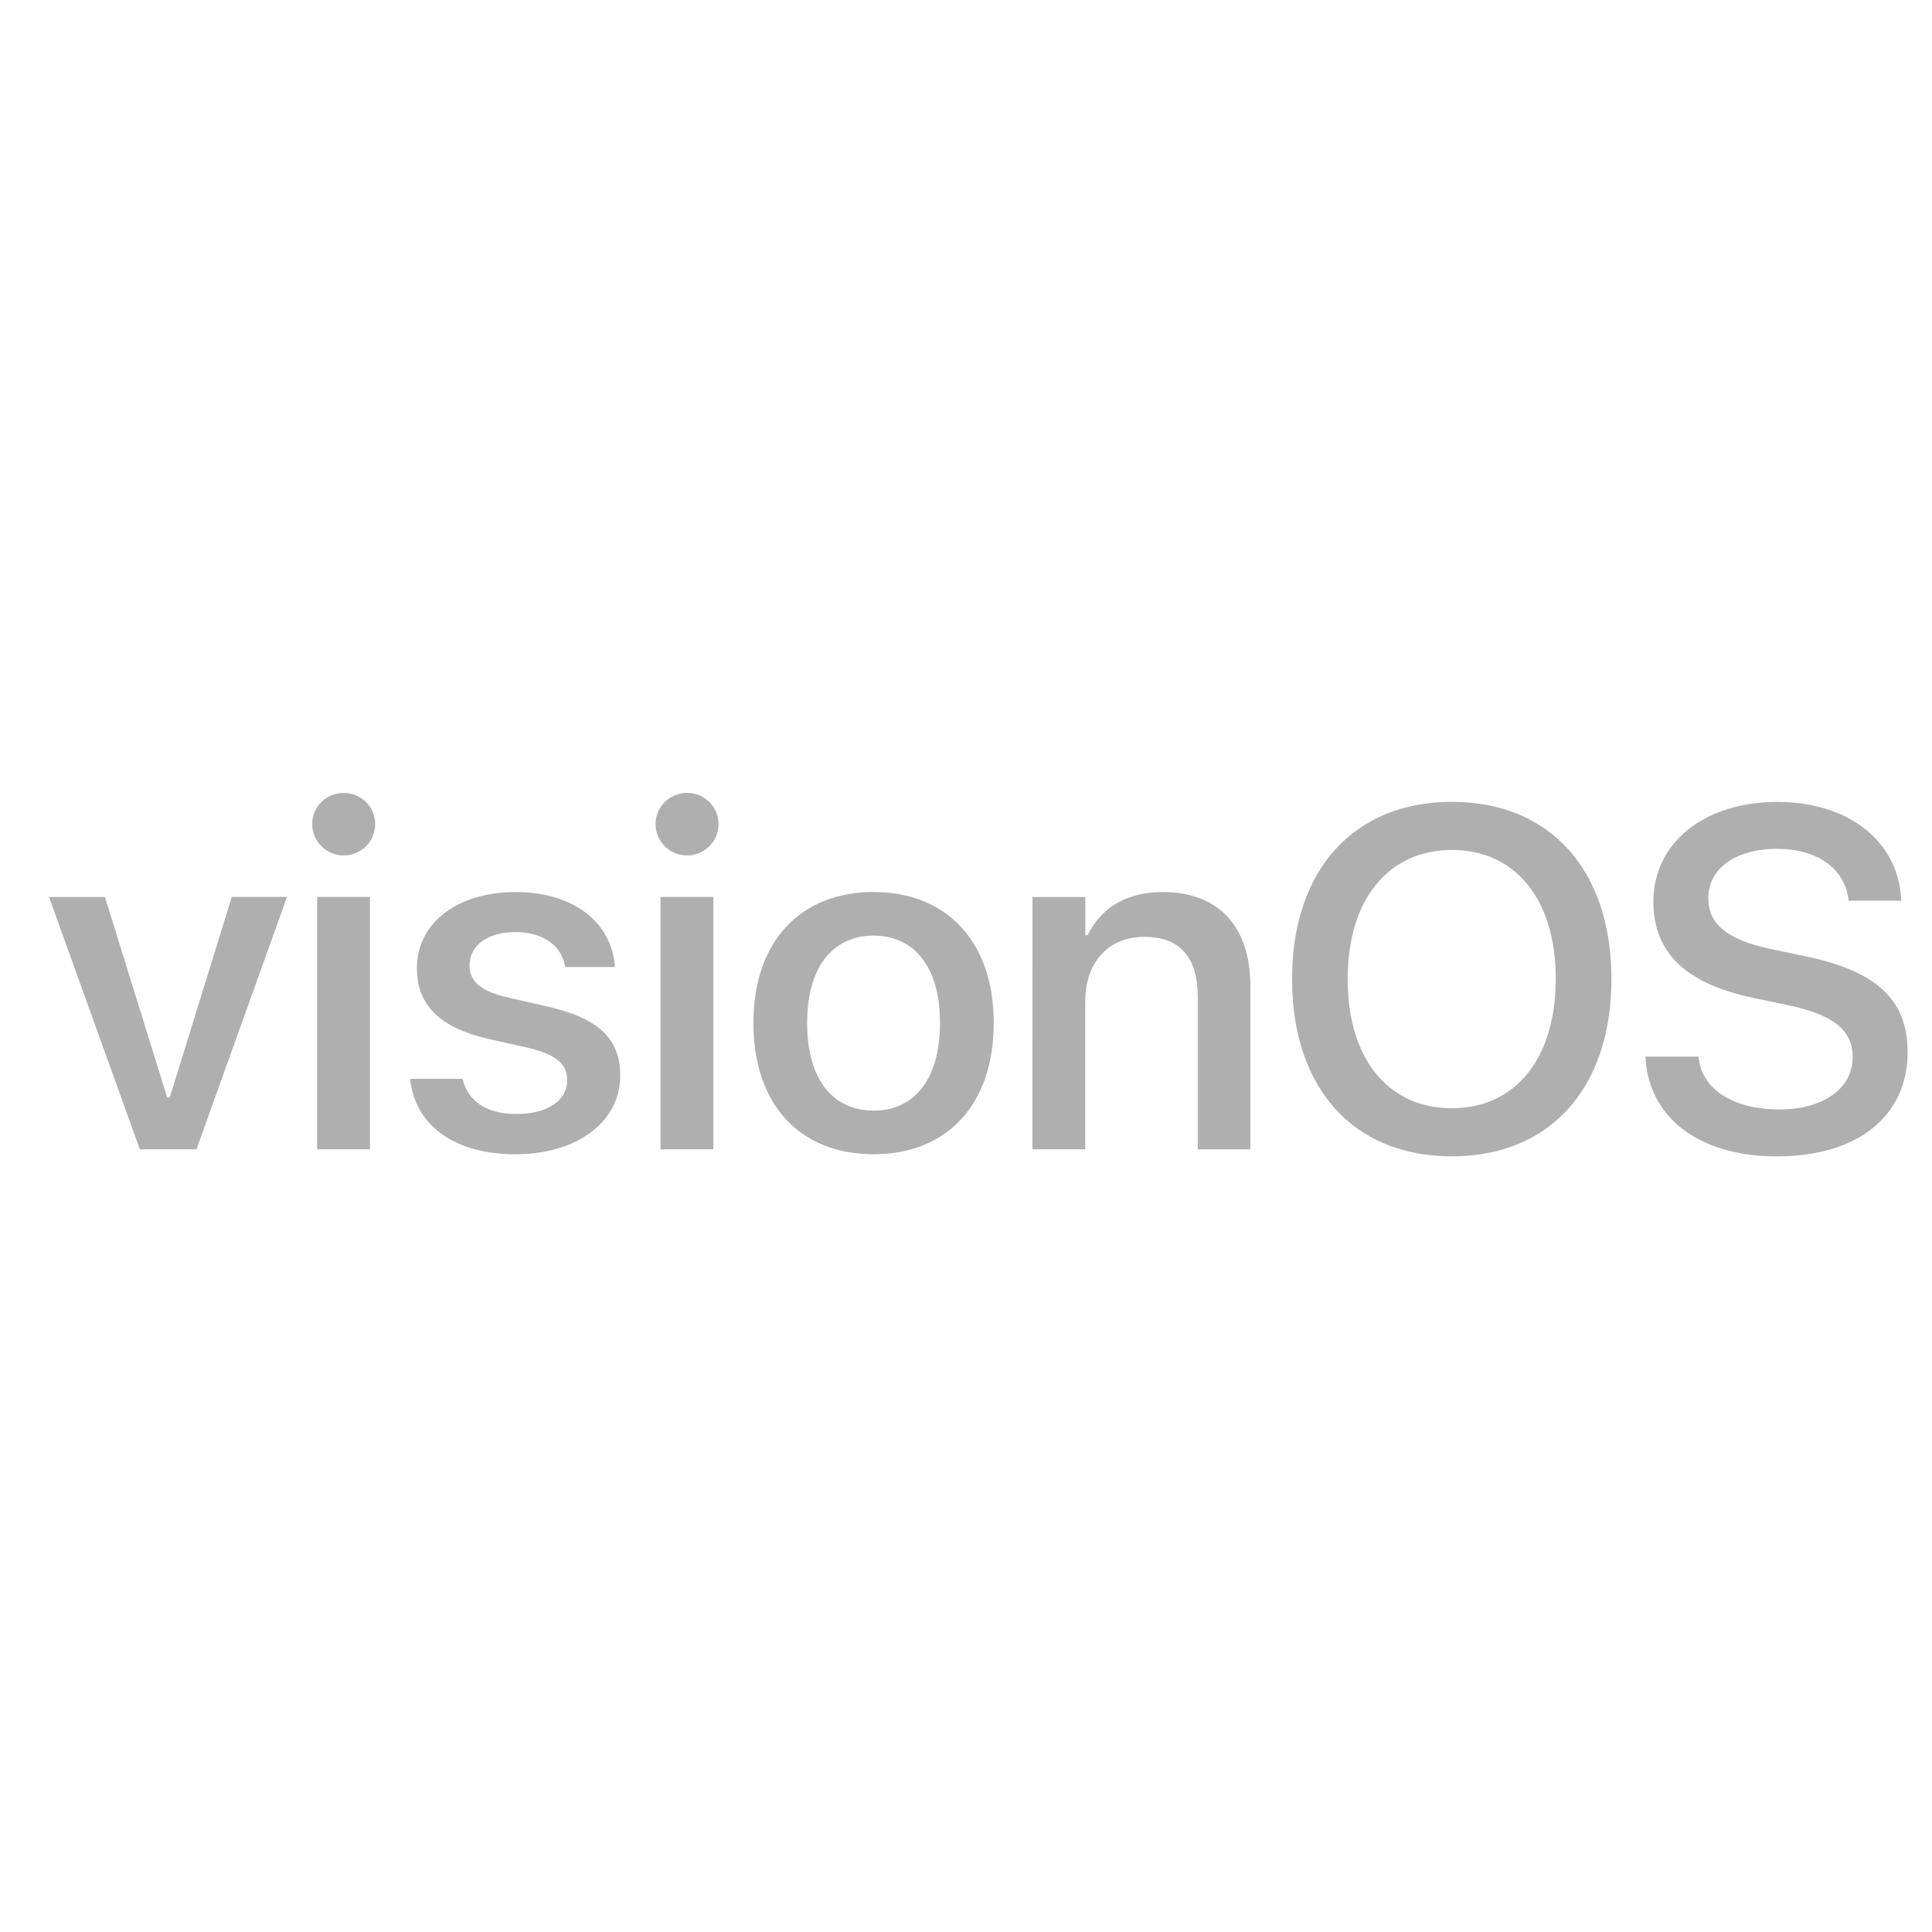
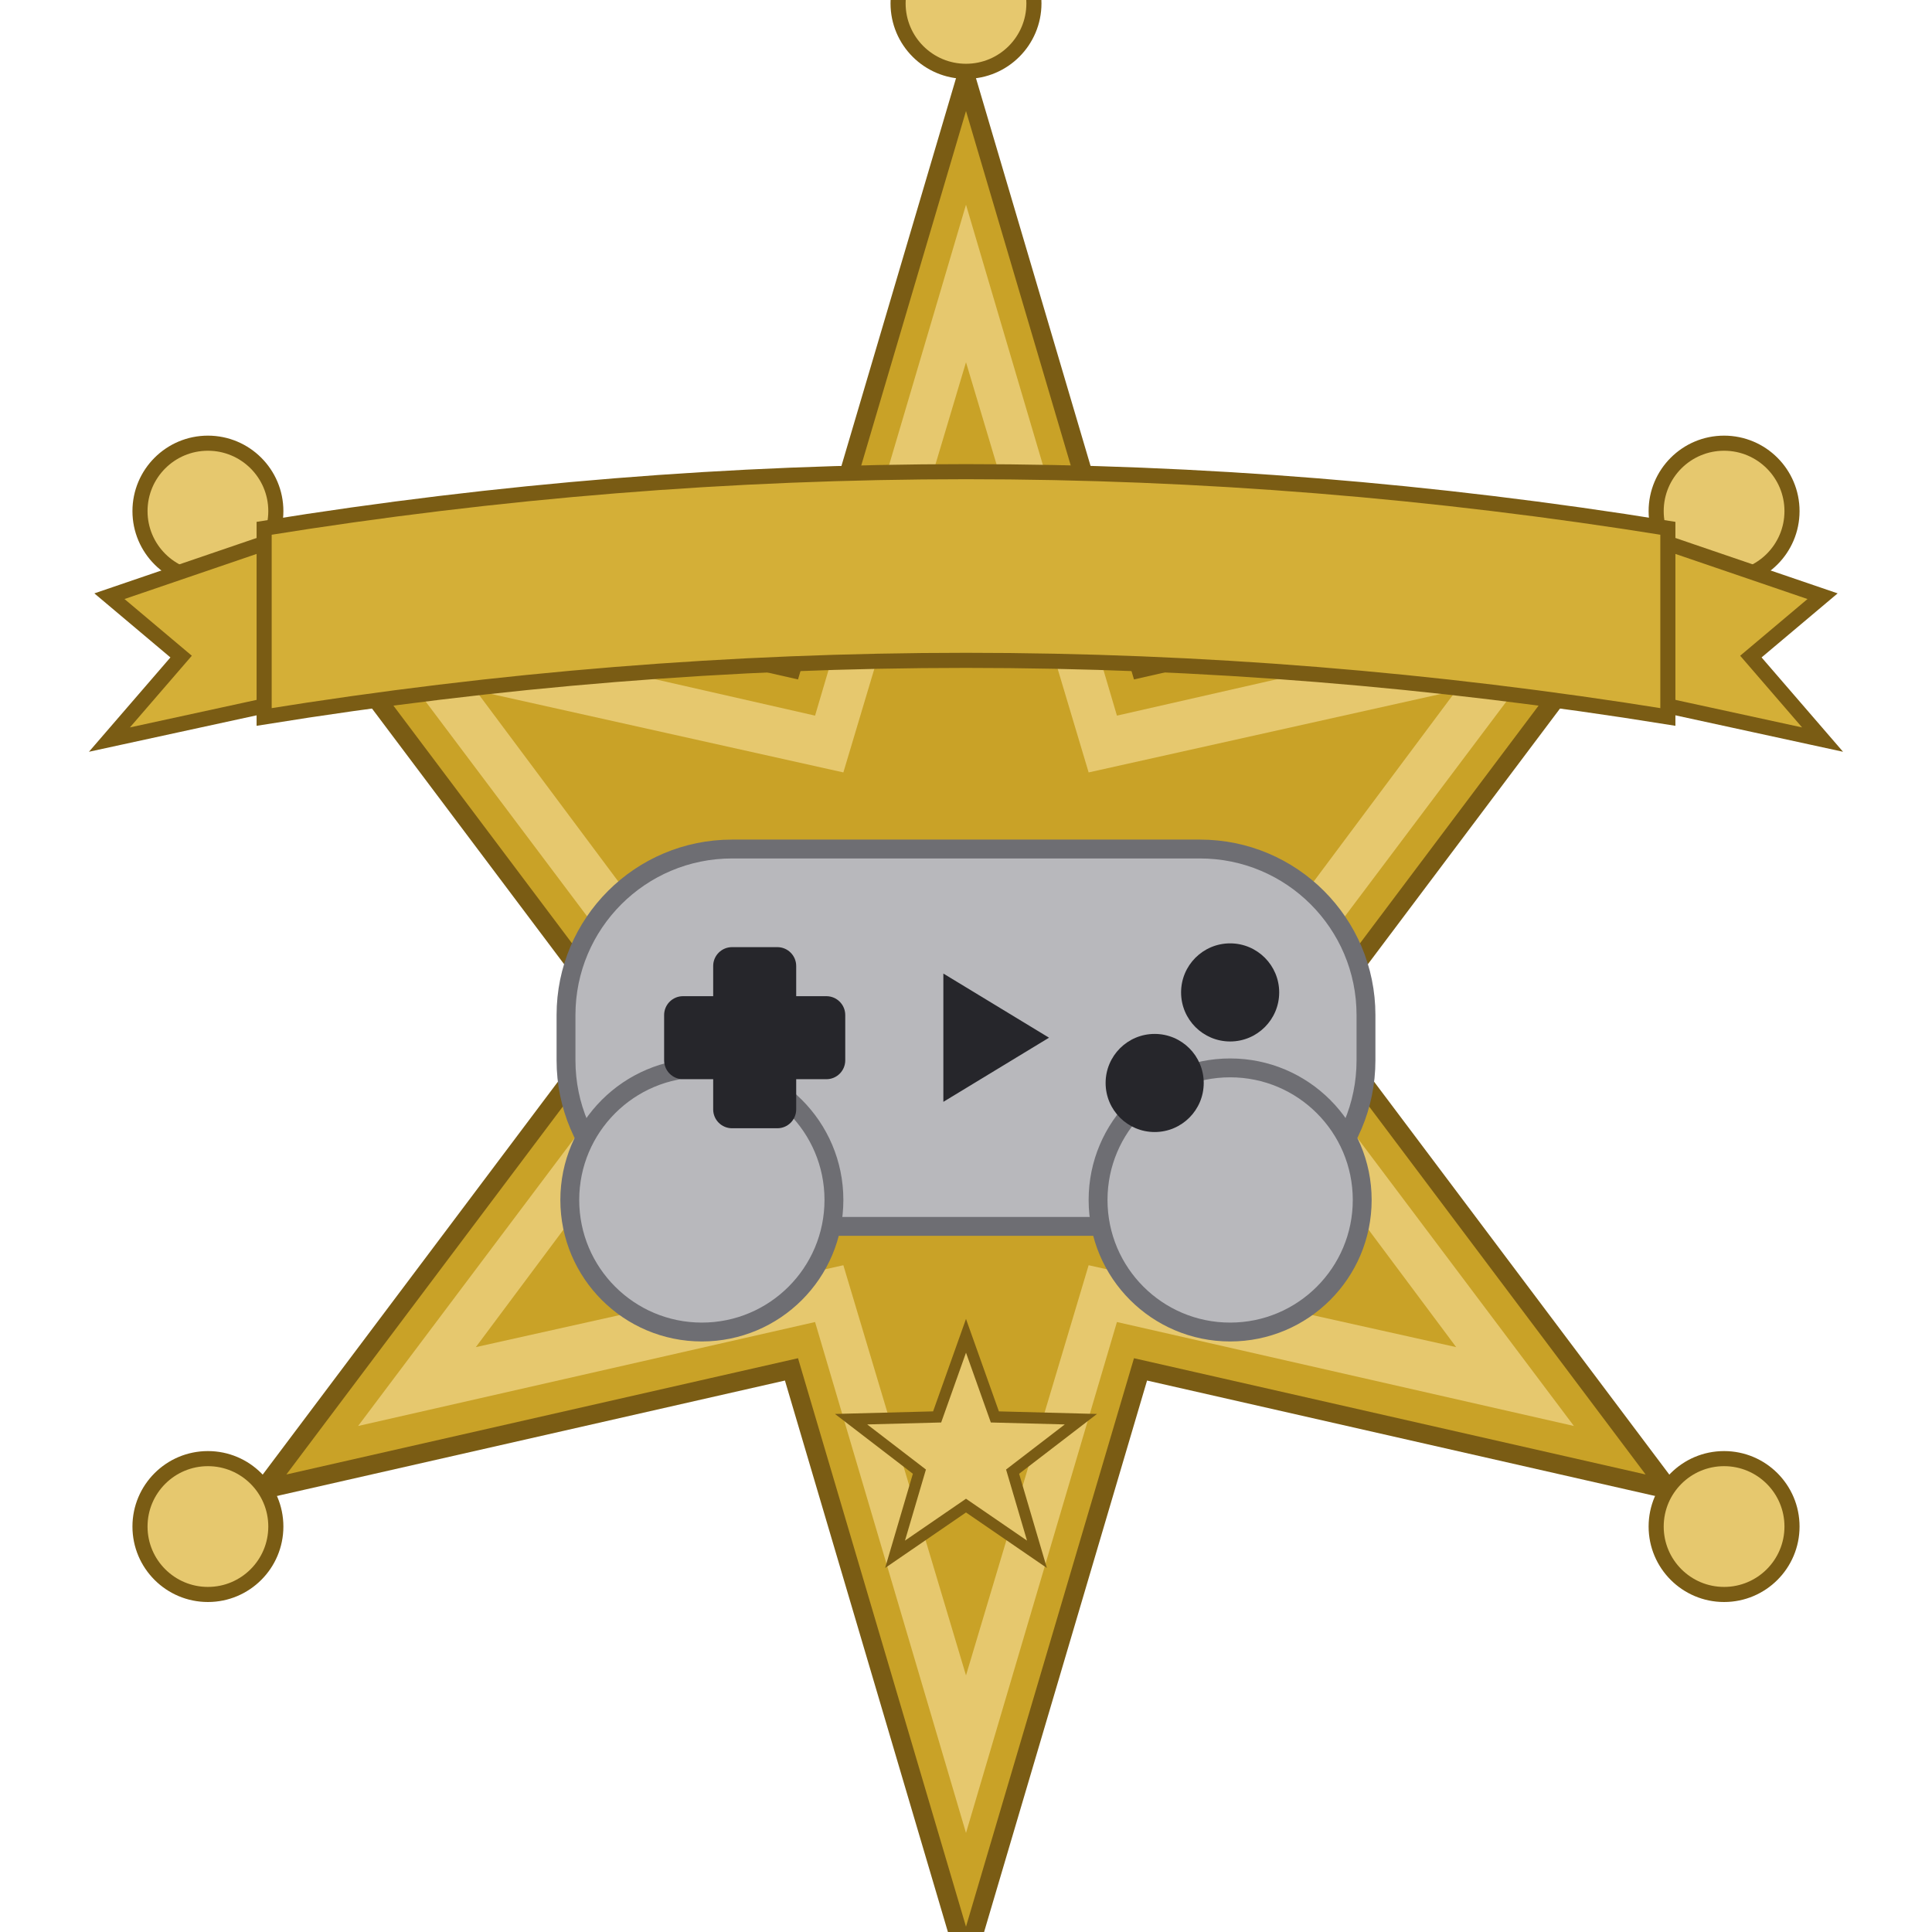
- <svg xmlns="http://www.w3.org/2000/svg" width="32" height="32" fill="none" stroke="currentColor" stroke-linecap="round" stroke-linejoin="round" stroke-width="2" class="icon icon-tabler icons-tabler-outline icon-tabler-device-vision-pro">
-   <path fill="#afafaf" stroke="none" d="m 2.316,19.036 h 0.938 l 1.5,-4.18 H 3.839 L 2.812,18.177 h -0.043 l -1.031,-3.32 H 0.812 Z m 3.375,-4.867 c 0.293,0 0.523,-0.234 0.523,-0.52 0,-0.285 -0.23,-0.516 -0.523,-0.516 -0.285,0 -0.52,0.23 -0.52,0.516 0,0.285 0.234,0.52 0.52,0.52 z m -0.438,4.867 h 0.875 v -4.18 h -0.875 z m 3.293,0.082 c 0.996,0 1.727,-0.527 1.727,-1.301 v -0.004 c 0,-0.605 -0.355,-0.945 -1.187,-1.137 L 8.41,16.521 C 7.956,16.415 7.777,16.251 7.777,15.993 v -0.004 c 0,-0.332 0.305,-0.551 0.758,-0.551 0.473,0 0.762,0.234 0.824,0.559 v 0.02 h 0.824 v -0.027 c -0.059,-0.695 -0.66,-1.215 -1.645,-1.215 -0.965,0 -1.633,0.516 -1.633,1.258 v 0.004 c 0,0.613 0.383,0.984 1.176,1.168 l 0.676,0.152 c 0.461,0.109 0.637,0.273 0.637,0.535 v 0.004 c 0,0.336 -0.332,0.555 -0.836,0.555 -0.508,0 -0.801,-0.215 -0.891,-0.562 l -0.008,-0.02 H 6.796 v 0.02 c 0.082,0.734 0.711,1.23 1.75,1.23 z m 2.832,-4.949 c 0.293,0 0.523,-0.234 0.523,-0.52 0,-0.285 -0.23,-0.516 -0.523,-0.516 -0.285,0 -0.52,0.23 -0.52,0.516 0,0.285 0.234,0.52 0.52,0.52 z m -0.438,4.867 h 0.875 v -4.18 h -0.875 z m 3.531,0.082 c 1.215,0 1.988,-0.824 1.988,-2.172 v -0.008 c 0,-1.344 -0.781,-2.164 -1.992,-2.164 -1.211,0 -1.988,0.824 -1.988,2.164 v 0.008 c 0,1.348 0.77,2.172 1.992,2.172 z m 0,-0.723 c -0.688,0 -1.102,-0.531 -1.102,-1.449 v -0.008 c 0,-0.91 0.418,-1.441 1.098,-1.441 0.684,0 1.102,0.531 1.102,1.441 v 0.008 c 0,0.914 -0.414,1.449 -1.098,1.449 z m 2.629,0.641 h 0.875 v -2.445 c 0,-0.648 0.379,-1.074 0.977,-1.074 0.598,0 0.887,0.344 0.887,1 v 2.52 h 0.871 v -2.707 c 0,-0.98 -0.523,-1.555 -1.449,-1.555 -0.621,0 -1.035,0.277 -1.246,0.715 h -0.039 v -0.633 h -0.875 z m 6.949,0.117 c 1.629,0 2.641,-1.137 2.641,-2.934 v -0.008 c 0,-1.801 -1.016,-2.93 -2.641,-2.93 -1.625,0 -2.648,1.129 -2.648,2.93 v 0.008 c 0,1.801 1.012,2.934 2.648,2.934 z m 0,-0.797 c -1.066,0 -1.727,-0.832 -1.727,-2.137 v -0.008 c 0,-1.309 0.672,-2.133 1.727,-2.133 1.055,0 1.719,0.824 1.719,2.133 v 0.008 c 0,1.301 -0.66,2.137 -1.719,2.137 z m 5.387,0.797 c 1.332,0 2.16,-0.668 2.16,-1.723 v -0.004 c 0,-0.855 -0.496,-1.332 -1.668,-1.582 l -0.613,-0.129 c -0.711,-0.152 -1.02,-0.414 -1.02,-0.832 v -0.004 c 0,-0.5 0.457,-0.816 1.133,-0.82 0.668,0 1.109,0.32 1.184,0.809 l 0.008,0.051 h 0.871 l -0.004,-0.059 c -0.062,-0.918 -0.855,-1.578 -2.051,-1.578 -1.195,0 -2.047,0.668 -2.051,1.645 v 0.004 c 0,0.832 0.516,1.355 1.641,1.594 l 0.613,0.129 c 0.742,0.16 1.047,0.418 1.047,0.855 v 0.004 c 0,0.516 -0.488,0.863 -1.215,0.863 -0.746,0 -1.27,-0.324 -1.332,-0.832 l -0.008,-0.043 h -0.879 l 0.004,0.051 c 0.074,0.977 0.902,1.602 2.18,1.602 z" aria-label="visionOS" font-family="SF Hello" font-size="8" font-weight="500" style="-inkscape-font-specification:&quot;SF Hello, Medium&quot;" />
+ <svg xmlns="http://www.w3.org/2000/svg" width="32" height="32" viewBox="0 0 1024 1024">
+   <polygon fill="#c9a227" stroke="#7a5c14" stroke-width="10" points="512.0,41.2 419.5,354.2 139.6,290.6 327.0,540.0 139.6,789.4 419.5,725.8 512.0,1038.8 604.5,725.8 884.4,789.4 697.0,540.0 884.4,290.6 604.5,354.2" />
+   <polygon fill="#e6c86e" points="512.0,108.5 432.0,379.3 189.8,324.2 352.0,540.0 189.8,755.8 432.0,700.7 512.0,971.5 592.0,700.7 834.2,755.8 672.0,540.0 834.2,324.2 592.0,379.3" />
+   <polygon fill="#c9a227" points="512.0,192.0 447.0,409.4 252.2,366.0 382.0,540.0 252.2,714.0 447.0,670.6 512.0,888.0 577.0,670.6 771.8,714.0 642.0,540.0 771.8,366.0 577.0,409.4" />
+   <circle fill="#e6c86e" stroke="#7a5c14" stroke-width="8" cx="512.0" cy="1.8" r="36" />
+   <circle fill="#e6c86e" stroke="#7a5c14" stroke-width="8" cx="110.2" cy="270.9" r="36" />
+   <circle fill="#e6c86e" stroke="#7a5c14" stroke-width="8" cx="110.2" cy="809.1" r="36" />
+   <circle fill="#e6c86e" stroke="#7a5c14" stroke-width="8" cx="512.0" cy="1078.2" r="36" />
+   <circle fill="#e6c86e" stroke="#7a5c14" stroke-width="8" cx="913.8" cy="809.1" r="36" />
+   <circle fill="#e6c86e" stroke="#7a5c14" stroke-width="8" cx="913.8" cy="270.9" r="36" />
+   <polygon fill="#d4af37" stroke="#7a5c14" stroke-width="8" points="140.0,288.0 58.0,316.0 96.0,348.0 58.0,392.0 150.0,372.0" />
+   <polygon fill="#d4af37" stroke="#7a5c14" stroke-width="8" points="884.0,288.0 966.0,316.0 928.0,348.0 966.0,392.0 874.0,372.0" />
+   <path fill="#d4af37" stroke="#7a5c14" stroke-width="8" d="M140,280.0 Q512,220.0 884,280.0 L884,380.0 Q512,320.0 140,380.0 Z" />
+   <rect fill="#b8b8bc" stroke="#6e6e73" stroke-width="10" x="300" y="450.0" width="424" height="200.0" rx="88" />
+   <circle fill="#b8b8bc" stroke="#6e6e73" stroke-width="10" cx="372" cy="636.0" r="70" />
+   <circle fill="#b8b8bc" stroke="#6e6e73" stroke-width="10" cx="652" cy="636.0" r="70" />
+   <rect fill="#26262b" x="378" y="502.0" width="44" height="96.0" rx="10" />
+   <rect fill="#26262b" x="352" y="528.0" width="96" height="44.0" rx="10" />
+   <polygon fill="#26262b" points="500.0,516.0 500.0,584.0 556.0,550.0" />
+   <circle fill="#26262b" cx="612" cy="574.0" r="26" />
+   <circle fill="#26262b" cx="652" cy="526.0" r="26" />
+   <polygon fill="#e6c86e" stroke="#7a5c14" stroke-width="6" points="512.0,708.0 496.7,751.0 451.1,752.2 487.3,780.0 474.4,823.8 512.0,798.0 549.6,823.8 536.7,780.0 572.9,752.2 527.3,751.0" />
</svg>
